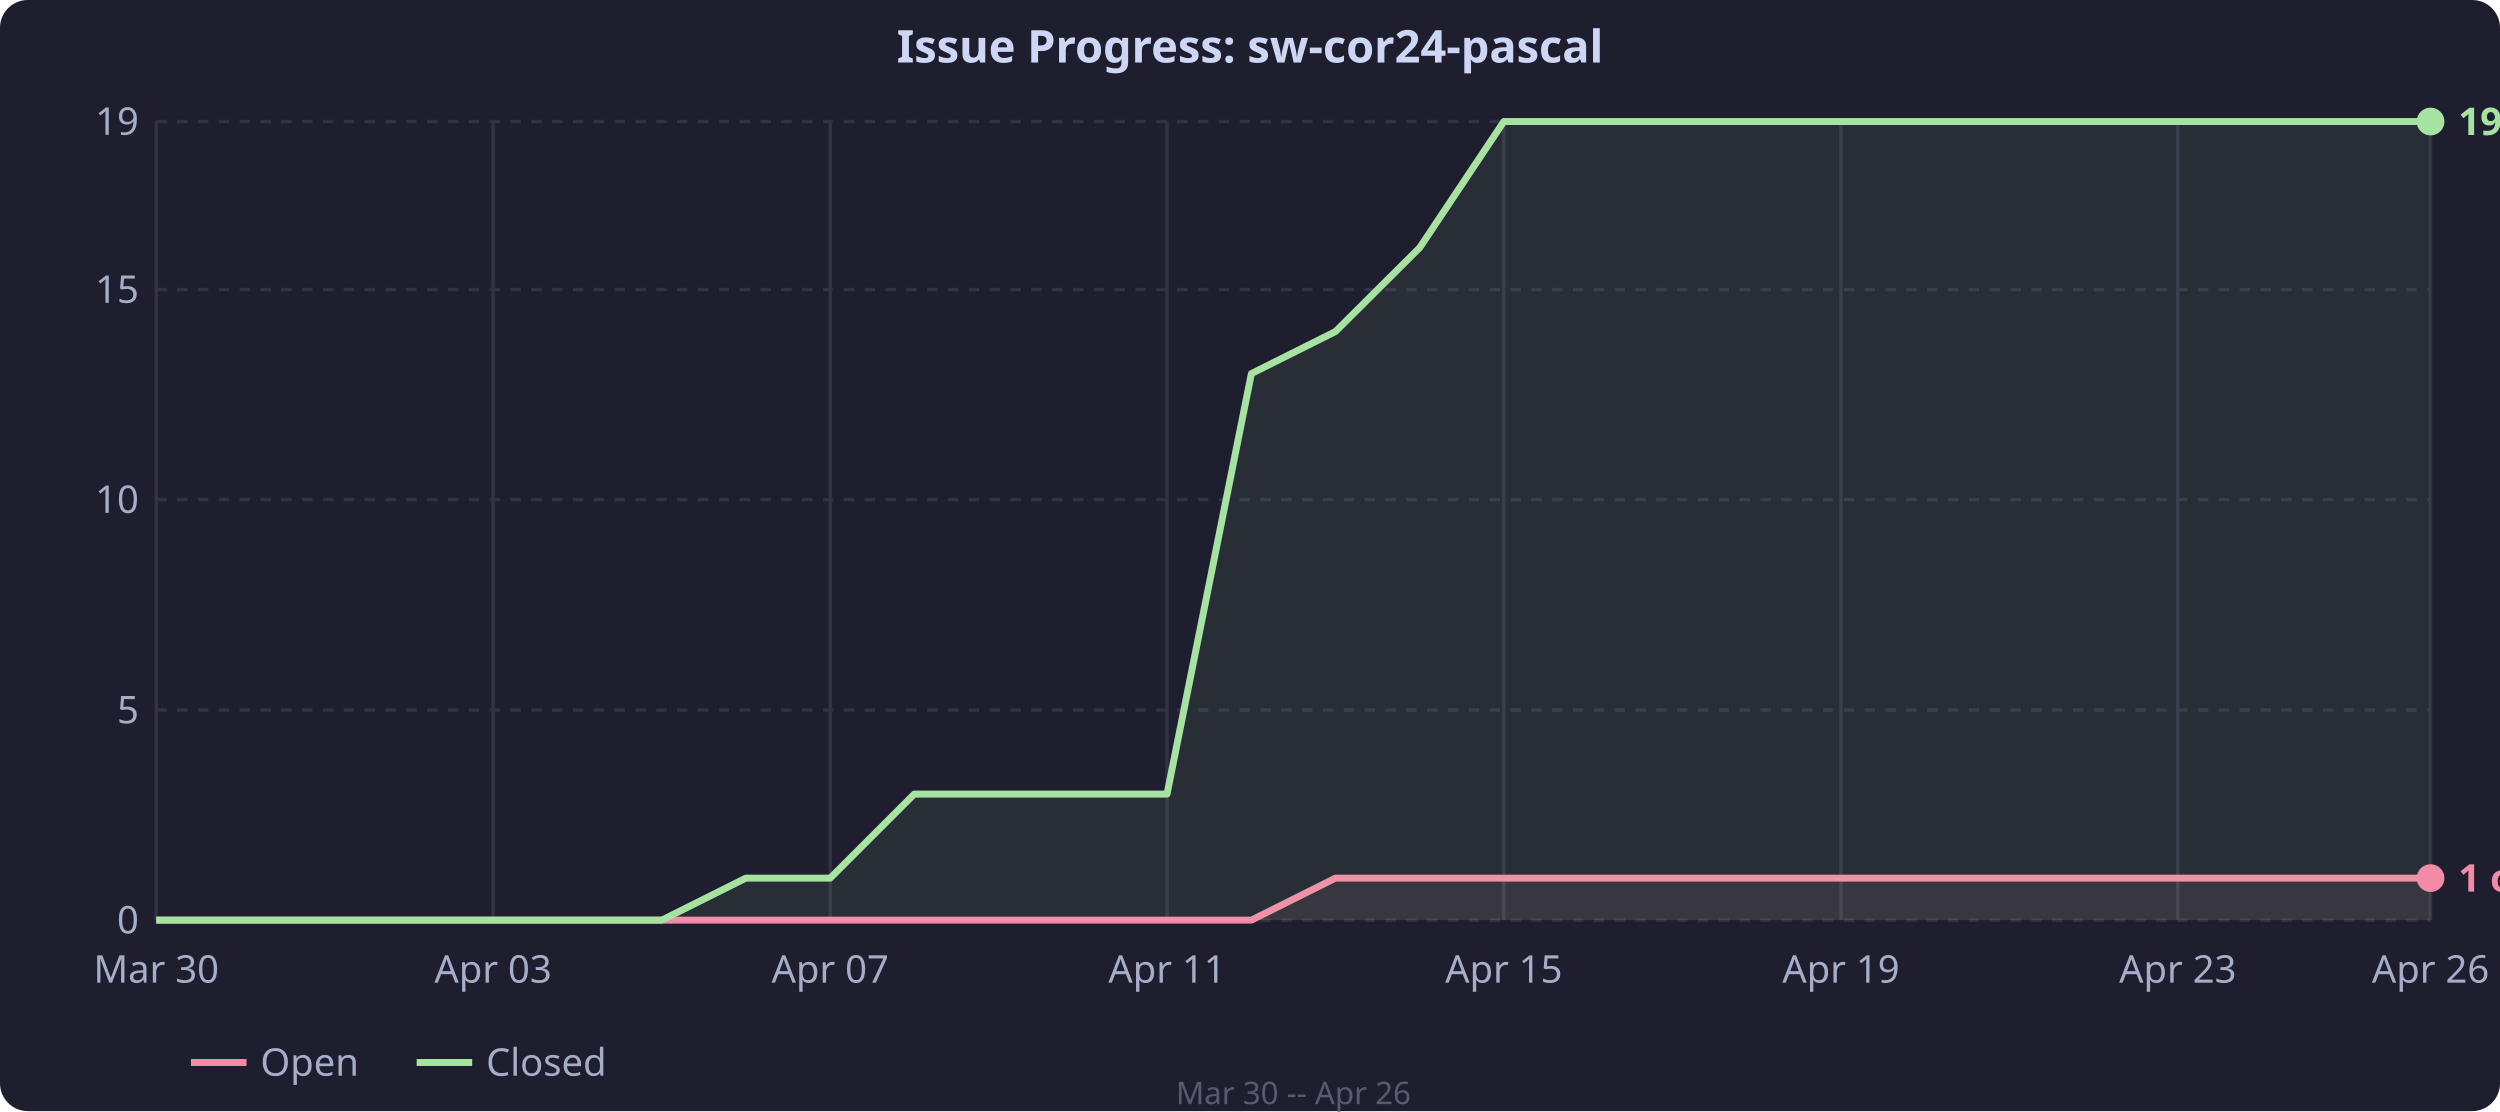
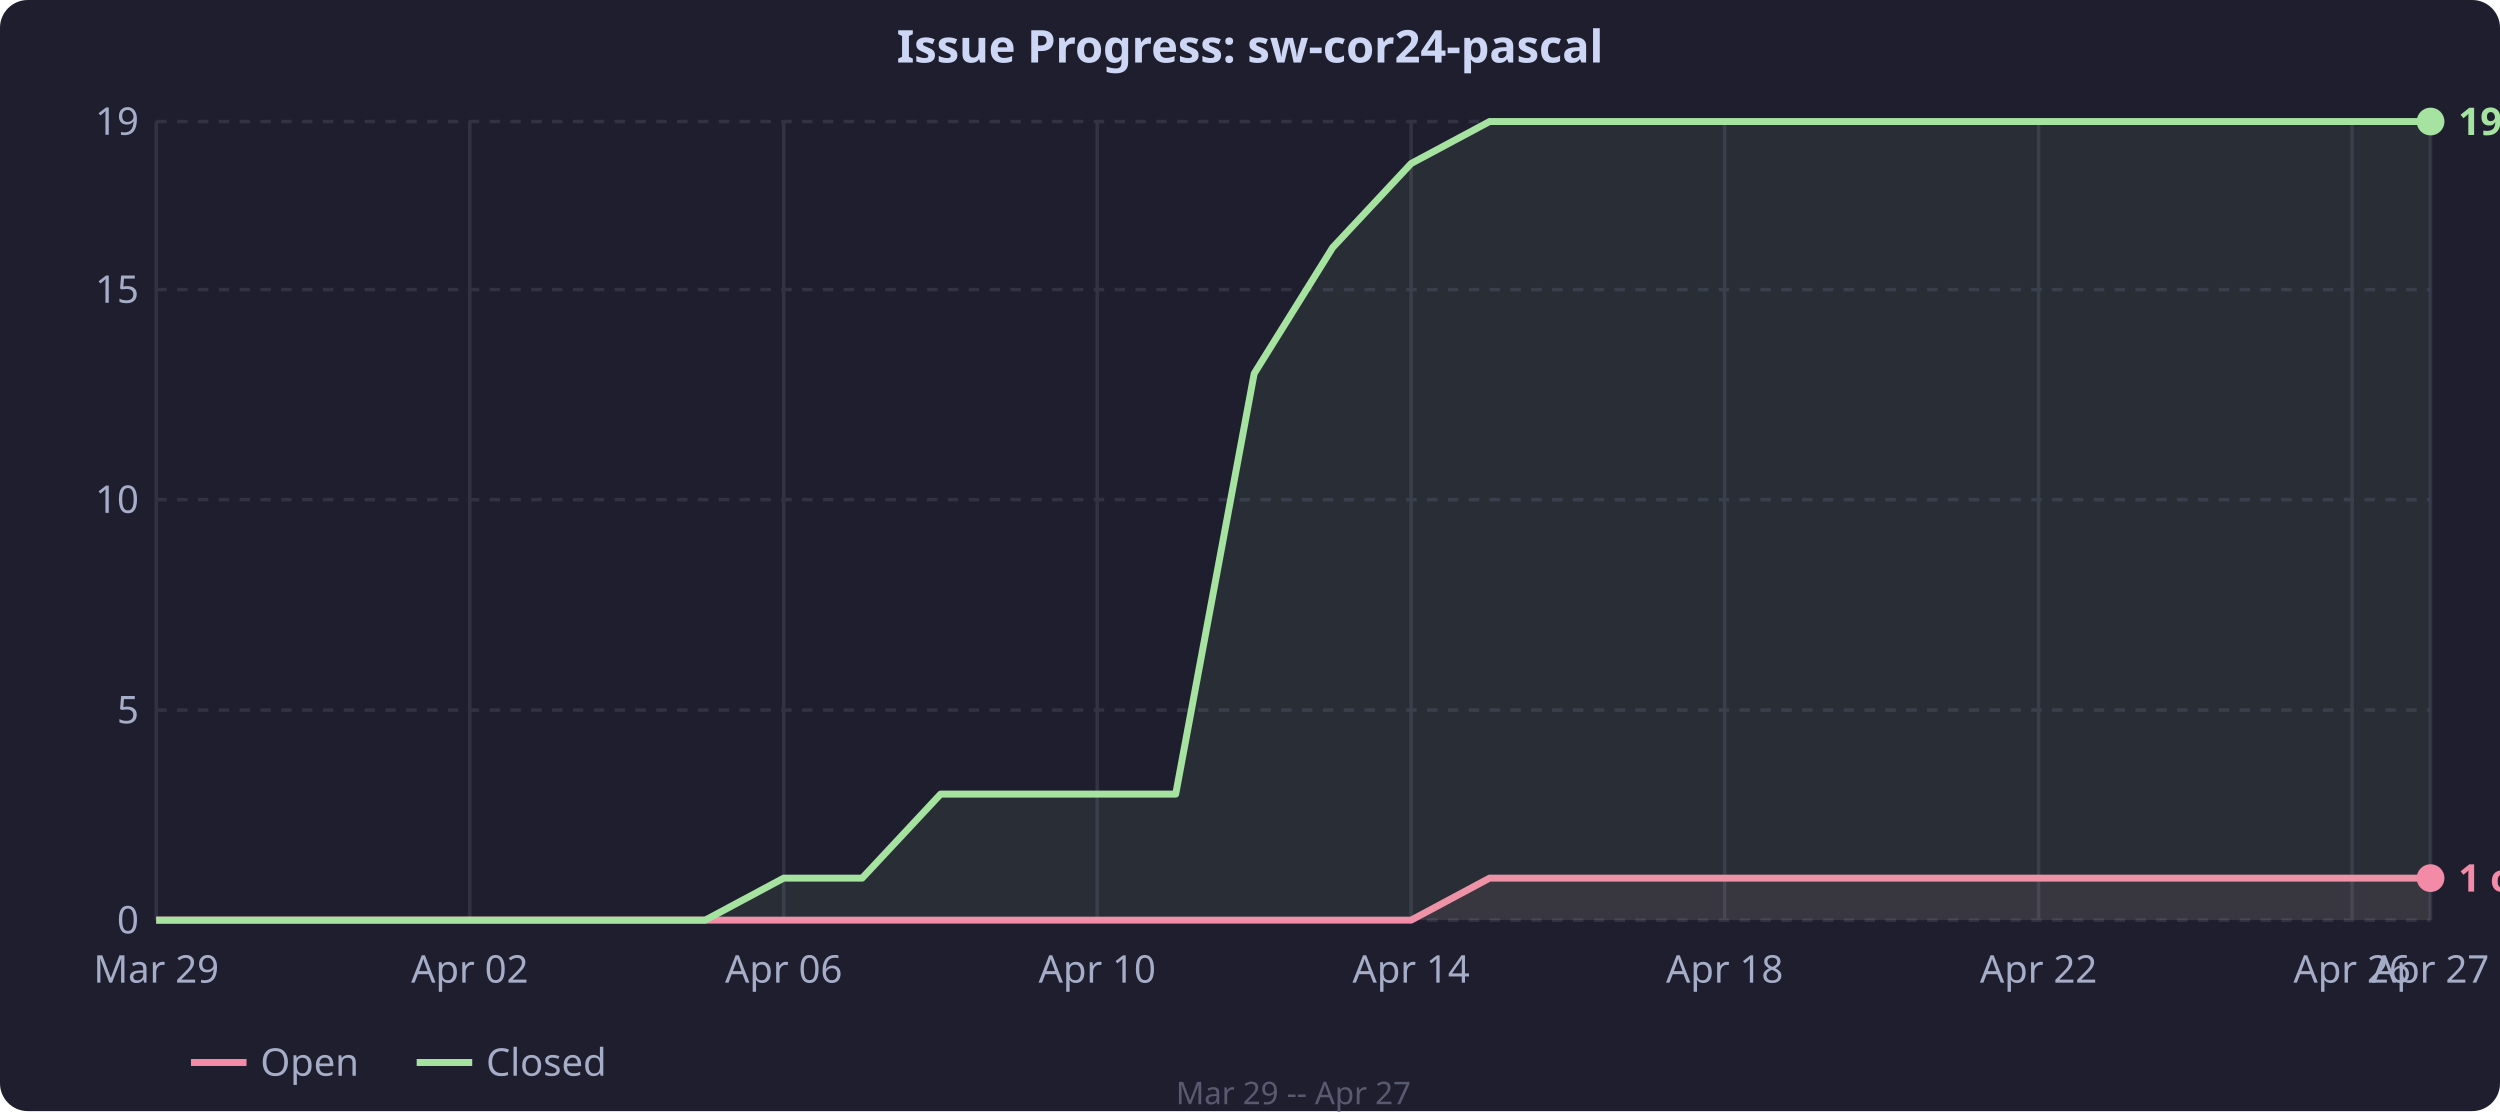
<svg xmlns="http://www.w3.org/2000/svg" viewBox="0 0 720 320" style="font-family: system-ui, sans-serif; font-size: 11px; color: #cdd6f4;">
  <rect width="720" height="320" fill="#1e1e2e" rx="8" />
  <line x1="45" y1="265.0" x2="700" y2="265.0" stroke="#313244" stroke-dasharray="3,3" />
  <text x="40" y="265.0" fill="#a6adc8" text-anchor="end" dominant-baseline="middle">0</text>
  <line x1="45" y1="204.5" x2="700" y2="204.5" stroke="#313244" stroke-dasharray="3,3" />
  <text x="40" y="204.5" fill="#a6adc8" text-anchor="end" dominant-baseline="middle">5</text>
  <line x1="45" y1="143.9" x2="700" y2="143.9" stroke="#313244" stroke-dasharray="3,3" />
  <text x="40" y="143.9" fill="#a6adc8" text-anchor="end" dominant-baseline="middle">10</text>
  <line x1="45" y1="83.4" x2="700" y2="83.4" stroke="#313244" stroke-dasharray="3,3" />
  <text x="40" y="83.4" fill="#a6adc8" text-anchor="end" dominant-baseline="middle">15</text>
  <line x1="45" y1="35.0" x2="700" y2="35.0" stroke="#313244" stroke-dasharray="3,3" />
  <text x="40" y="35.0" fill="#a6adc8" text-anchor="end" dominant-baseline="middle">19</text>
-   <text x="45.0" y="283" fill="#a6adc8" text-anchor="middle">Mar 30</text>
+   <text x="45.0" y="283" fill="#a6adc8" text-anchor="middle">Mar 29</text>
  <line x1="45.0" y1="35" x2="45.0" y2="265" stroke="#313244" />
-   <text x="142.0" y="283" fill="#a6adc8" text-anchor="middle">Apr 03</text>
-   <line x1="142.0" y1="35" x2="142.0" y2="265" stroke="#313244" />
-   <text x="239.1" y="283" fill="#a6adc8" text-anchor="middle">Apr 07</text>
-   <line x1="239.1" y1="35" x2="239.1" y2="265" stroke="#313244" />
-   <text x="336.1" y="283" fill="#a6adc8" text-anchor="middle">Apr 11</text>
-   <line x1="336.1" y1="35" x2="336.1" y2="265" stroke="#313244" />
-   <text x="433.1" y="283" fill="#a6adc8" text-anchor="middle">Apr 15</text>
-   <line x1="433.1" y1="35" x2="433.1" y2="265" stroke="#313244" />
-   <text x="530.2" y="283" fill="#a6adc8" text-anchor="middle">Apr 19</text>
-   <line x1="530.2" y1="35" x2="530.2" y2="265" stroke="#313244" />
-   <text x="627.2" y="283" fill="#a6adc8" text-anchor="middle">Apr 23</text>
-   <line x1="627.2" y1="35" x2="627.2" y2="265" stroke="#313244" />
-   <text x="700.0" y="283" fill="#a6adc8" text-anchor="middle">Apr 26</text>
+   <text x="135.3" y="283" fill="#a6adc8" text-anchor="middle">Apr 02</text>
+   <line x1="135.3" y1="35" x2="135.3" y2="265" stroke="#313244" />
+   <text x="225.7" y="283" fill="#a6adc8" text-anchor="middle">Apr 06</text>
+   <line x1="225.7" y1="35" x2="225.7" y2="265" stroke="#313244" />
+   <text x="316.0" y="283" fill="#a6adc8" text-anchor="middle">Apr 10</text>
+   <line x1="316.0" y1="35" x2="316.0" y2="265" stroke="#313244" />
+   <text x="406.4" y="283" fill="#a6adc8" text-anchor="middle">Apr 14</text>
+   <line x1="406.4" y1="35" x2="406.4" y2="265" stroke="#313244" />
+   <text x="496.7" y="283" fill="#a6adc8" text-anchor="middle">Apr 18</text>
+   <line x1="496.7" y1="35" x2="496.7" y2="265" stroke="#313244" />
+   <text x="587.1" y="283" fill="#a6adc8" text-anchor="middle">Apr 22</text>
+   <line x1="587.1" y1="35" x2="587.1" y2="265" stroke="#313244" />
+   <text x="677.4" y="283" fill="#a6adc8" text-anchor="middle">Apr 26</text>
+   <line x1="677.4" y1="35" x2="677.4" y2="265" stroke="#313244" />
+   <text x="700.0" y="283" fill="#a6adc8" text-anchor="middle">Apr 27</text>
  <line x1="700.0" y1="35" x2="700.0" y2="265" stroke="#313244" />
-   <polygon fill="rgba(243,139,168,0.08)" points="45.0,265.0 69.3,265.0 93.5,265.0 117.8,265.0 142.0,265.0 166.3,265.0 190.6,265.0 214.8,265.0 239.1,265.0 263.3,265.0 287.6,265.0 311.9,265.0 336.1,265.0 360.4,265.0 384.6,252.9 408.9,252.9 433.1,252.9 457.4,252.9 481.7,252.9 505.9,252.9 530.2,252.9 554.4,252.9 578.7,252.9 603.0,252.9 627.2,252.9 651.5,252.9 675.7,252.9 700.0,252.9 700.0,265.0 45.0,265.0" />
-   <polyline fill="none" stroke="#f38ba8" stroke-width="2" stroke-linejoin="round" points="45.0,265.0 69.3,265.0 93.5,265.0 117.8,265.0 142.0,265.0 166.3,265.0 190.6,265.0 214.8,265.0 239.1,265.0 263.3,265.0 287.6,265.0 311.9,265.0 336.1,265.0 360.4,265.0 384.6,252.9 408.9,252.9 433.1,252.9 457.4,252.9 481.7,252.9 505.9,252.9 530.2,252.9 554.4,252.9 578.7,252.9 603.0,252.9 627.2,252.9 651.5,252.9 675.7,252.9 700.0,252.9" />
-   <polygon fill="rgba(166,227,161,0.08)" points="45.0,265.0 69.3,265.0 93.5,265.0 117.8,265.0 142.0,265.0 166.3,265.0 190.6,265.0 214.8,252.9 239.1,252.9 263.3,228.7 287.6,228.7 311.9,228.7 336.1,228.7 360.4,107.6 384.6,95.5 408.9,71.3 433.1,35.0 457.4,35.0 481.7,35.0 505.9,35.0 530.2,35.0 554.4,35.0 578.7,35.0 603.0,35.0 627.2,35.0 651.5,35.0 675.7,35.0 700.0,35.0 700.0,265.0 45.0,265.0" />
-   <polyline fill="none" stroke="#a6e3a1" stroke-width="2" stroke-linejoin="round" points="45.0,265.0 69.3,265.0 93.5,265.0 117.8,265.0 142.0,265.0 166.3,265.0 190.6,265.0 214.8,252.9 239.1,252.9 263.3,228.7 287.6,228.7 311.9,228.7 336.1,228.7 360.4,107.6 384.6,95.5 408.9,71.3 433.1,35.0 457.4,35.0 481.7,35.0 505.9,35.0 530.2,35.0 554.4,35.0 578.7,35.0 603.0,35.0 627.2,35.0 651.5,35.0 675.7,35.0 700.0,35.0" />
+   <polygon fill="rgba(243,139,168,0.08)" points="45.0,265.0 67.6,265.0 90.2,265.0 112.8,265.0 135.3,265.0 157.9,265.0 180.5,265.0 203.1,265.0 225.7,265.0 248.3,265.0 270.9,265.0 293.4,265.0 316.0,265.0 338.6,265.0 361.2,265.0 383.8,265.0 406.4,265.0 429.0,252.9 451.6,252.9 474.1,252.9 496.7,252.9 519.3,252.9 541.9,252.9 564.5,252.9 587.1,252.9 609.7,252.9 632.2,252.9 654.8,252.9 677.4,252.9 700.0,252.9 700.0,265.0 45.0,265.0" />
+   <polyline fill="none" stroke="#f38ba8" stroke-width="2" stroke-linejoin="round" points="45.0,265.0 67.6,265.0 90.2,265.0 112.8,265.0 135.3,265.0 157.9,265.0 180.5,265.0 203.1,265.0 225.7,265.0 248.3,265.0 270.9,265.0 293.4,265.0 316.0,265.0 338.6,265.0 361.2,265.0 383.8,265.0 406.4,265.0 429.0,252.9 451.6,252.9 474.1,252.9 496.7,252.9 519.3,252.9 541.9,252.9 564.5,252.9 587.1,252.9 609.7,252.9 632.2,252.9 654.8,252.9 677.4,252.9 700.0,252.9" />
+   <polygon fill="rgba(166,227,161,0.08)" points="45.0,265.0 67.6,265.0 90.2,265.0 112.8,265.0 135.3,265.0 157.9,265.0 180.5,265.0 203.1,265.0 225.7,252.9 248.3,252.9 270.9,228.7 293.4,228.7 316.0,228.7 338.6,228.7 361.2,107.6 383.8,71.3 406.4,47.1 429.0,35.0 451.6,35.0 474.1,35.0 496.7,35.0 519.3,35.0 541.9,35.0 564.5,35.0 587.1,35.0 609.7,35.0 632.2,35.0 654.8,35.0 677.4,35.0 700.0,35.0 700.0,265.0 45.0,265.0" />
+   <polyline fill="none" stroke="#a6e3a1" stroke-width="2" stroke-linejoin="round" points="45.0,265.0 67.6,265.0 90.2,265.0 112.8,265.0 135.3,265.0 157.9,265.0 180.5,265.0 203.1,265.0 225.7,252.9 248.3,252.9 270.9,228.7 293.4,228.7 316.0,228.7 338.6,228.7 361.2,107.6 383.8,71.3 406.4,47.1 429.0,35.0 451.6,35.0 474.1,35.0 496.7,35.0 519.3,35.0 541.9,35.0 564.5,35.0 587.1,35.0 609.7,35.0 632.2,35.0 654.8,35.0 677.4,35.0 700.0,35.0" />
  <circle cx="700.0" cy="252.9" r="4" fill="#f38ba8" />
  <circle cx="700.0" cy="35.0" r="4" fill="#a6e3a1" />
  <text x="708.0" y="252.9" fill="#f38ba8" text-anchor="start" dominant-baseline="middle" font-size="11px" font-weight="600">1 open</text>
  <text x="708.0" y="35.0" fill="#a6e3a1" text-anchor="start" dominant-baseline="middle" font-size="11px" font-weight="600">19 closed</text>
  <text x="360" y="18" fill="#cdd6f4" text-anchor="middle" font-size="13px" font-weight="600">Issue Progress: sw-cor24-pascal</text>
  <line x1="55" y1="306" x2="71" y2="306" stroke="#f38ba8" stroke-width="2" />
  <text x="75" y="306" fill="#a6adc8" dominant-baseline="middle">Open</text>
  <line x1="120" y1="306" x2="136" y2="306" stroke="#a6e3a1" stroke-width="2" />
  <text x="140" y="306" fill="#a6adc8" dominant-baseline="middle">Closed</text>
-   <text x="372.5" y="318" fill="#585b70" text-anchor="middle" font-size="9px">Mar 30 -- Apr 26</text>
+   <text x="372.5" y="318" fill="#585b70" text-anchor="middle" font-size="9px">Mar 29 -- Apr 27</text>
</svg>
